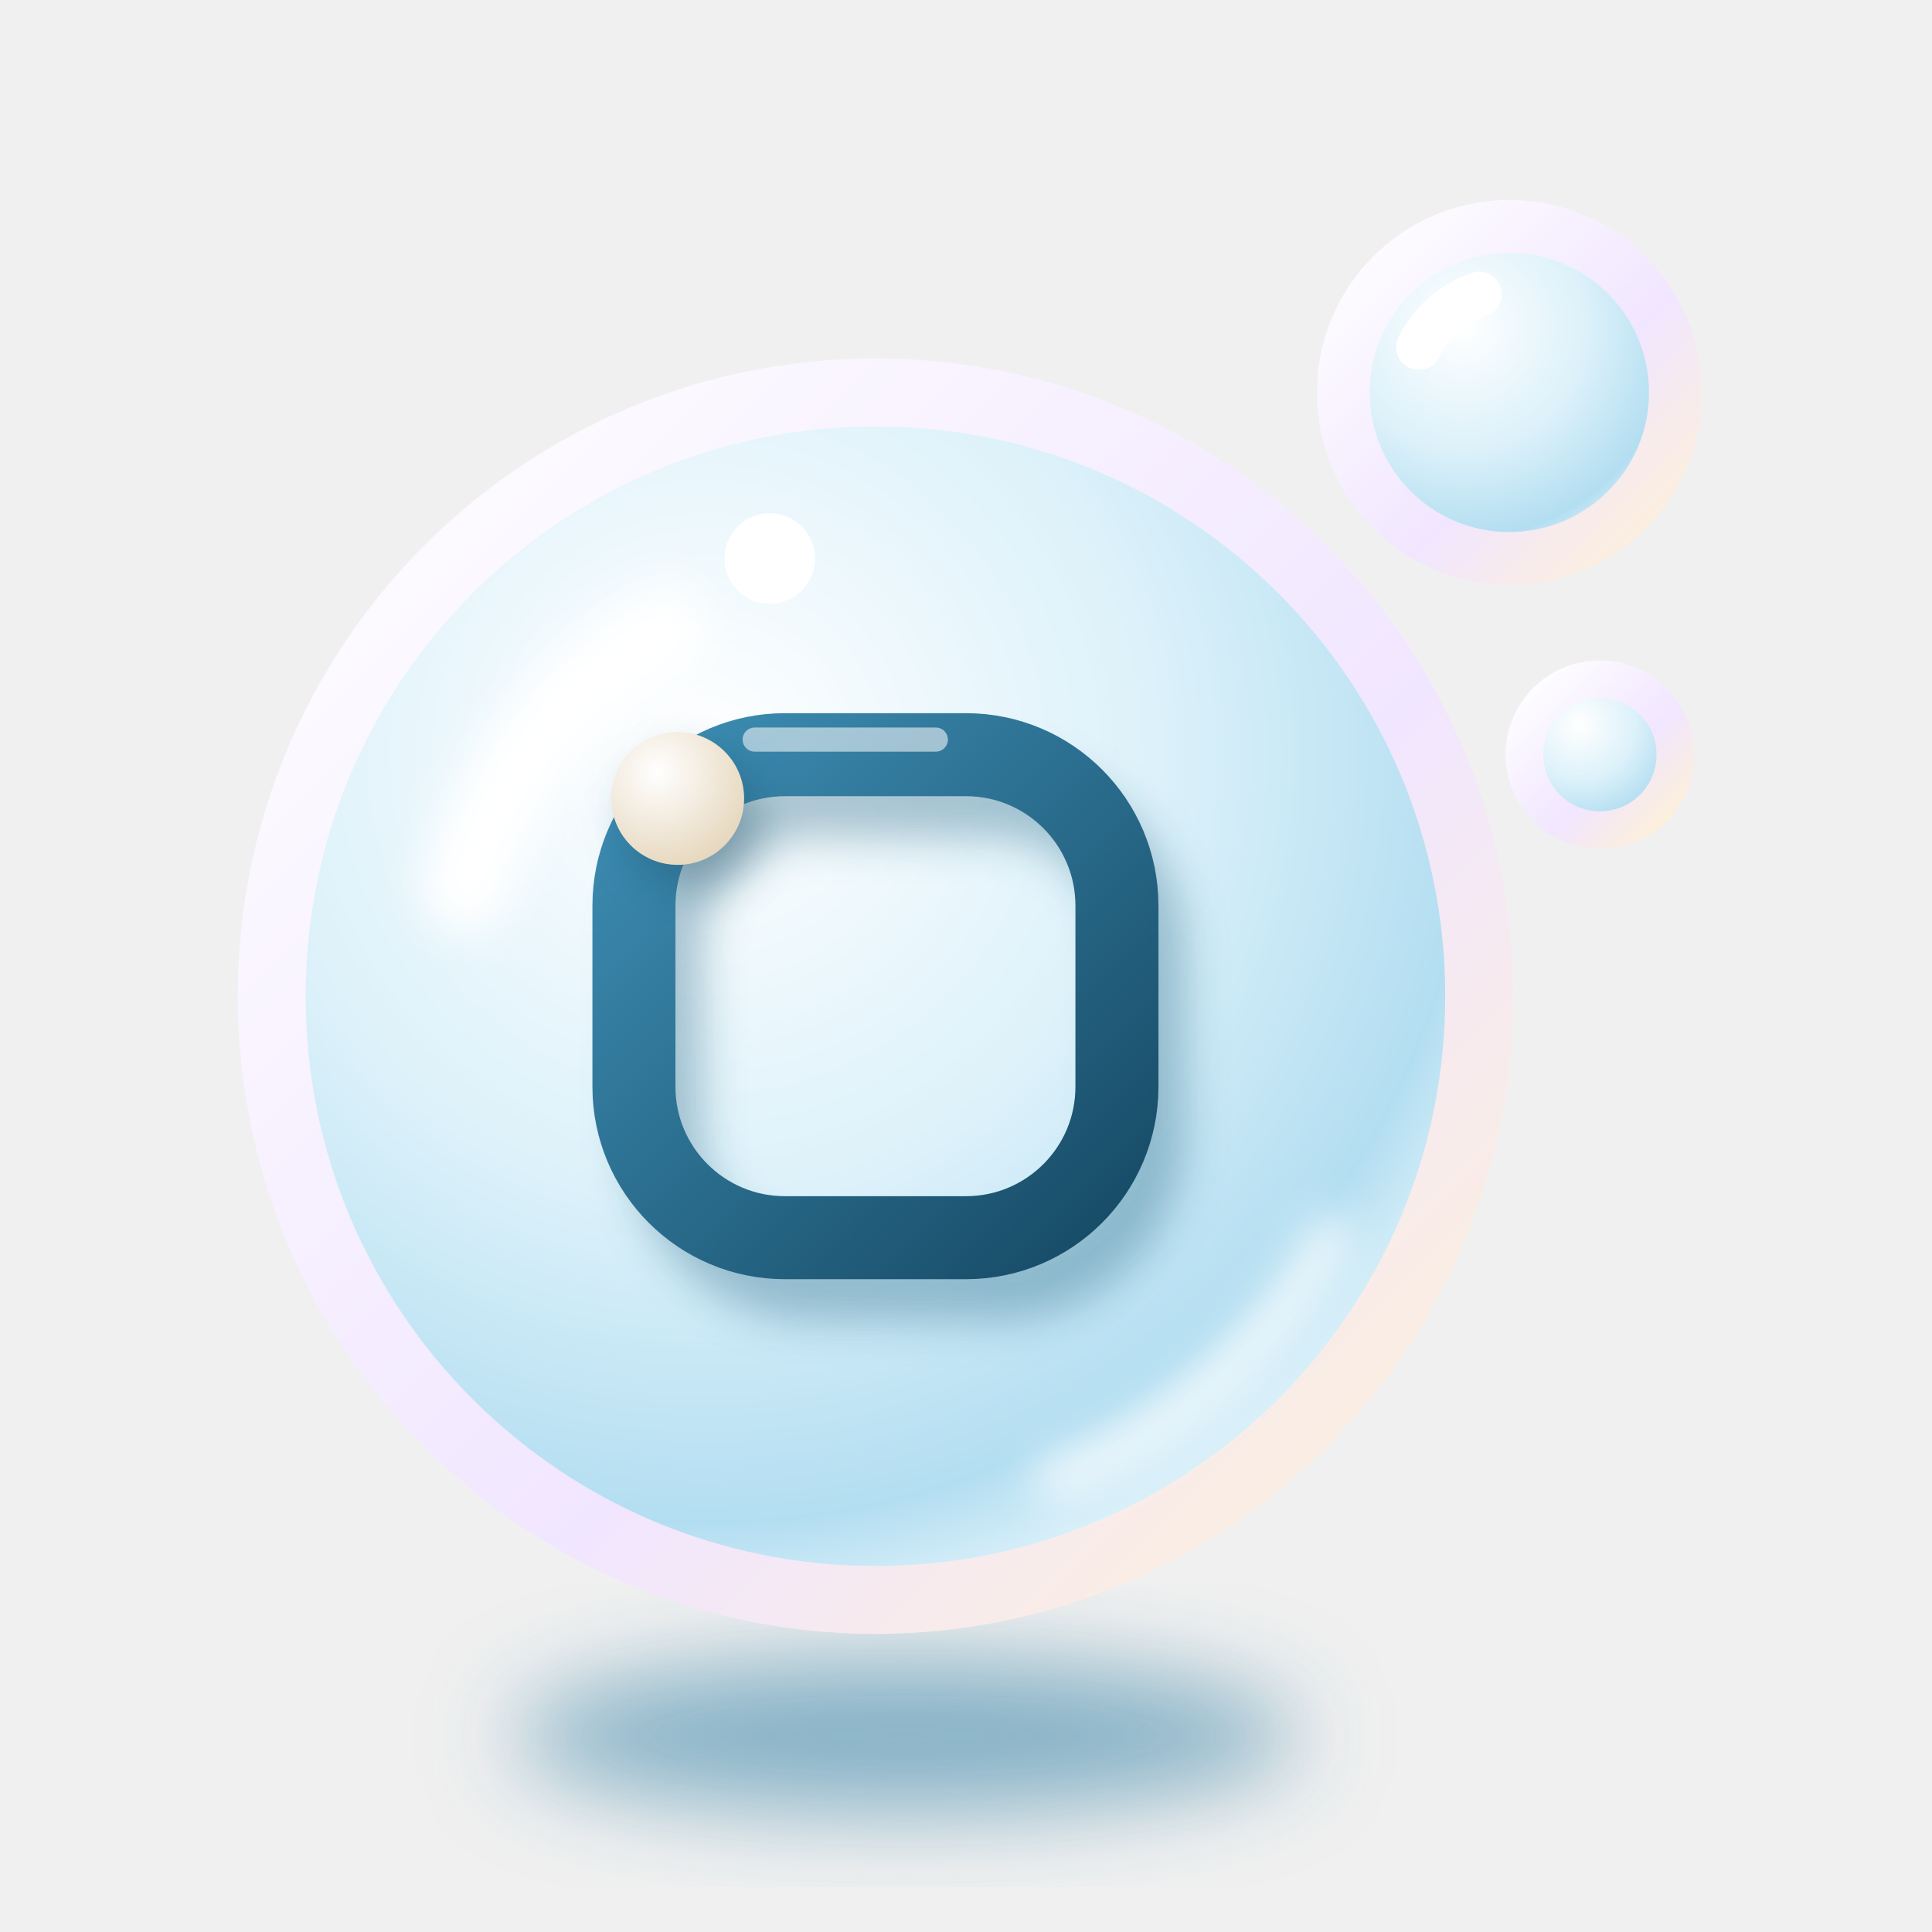
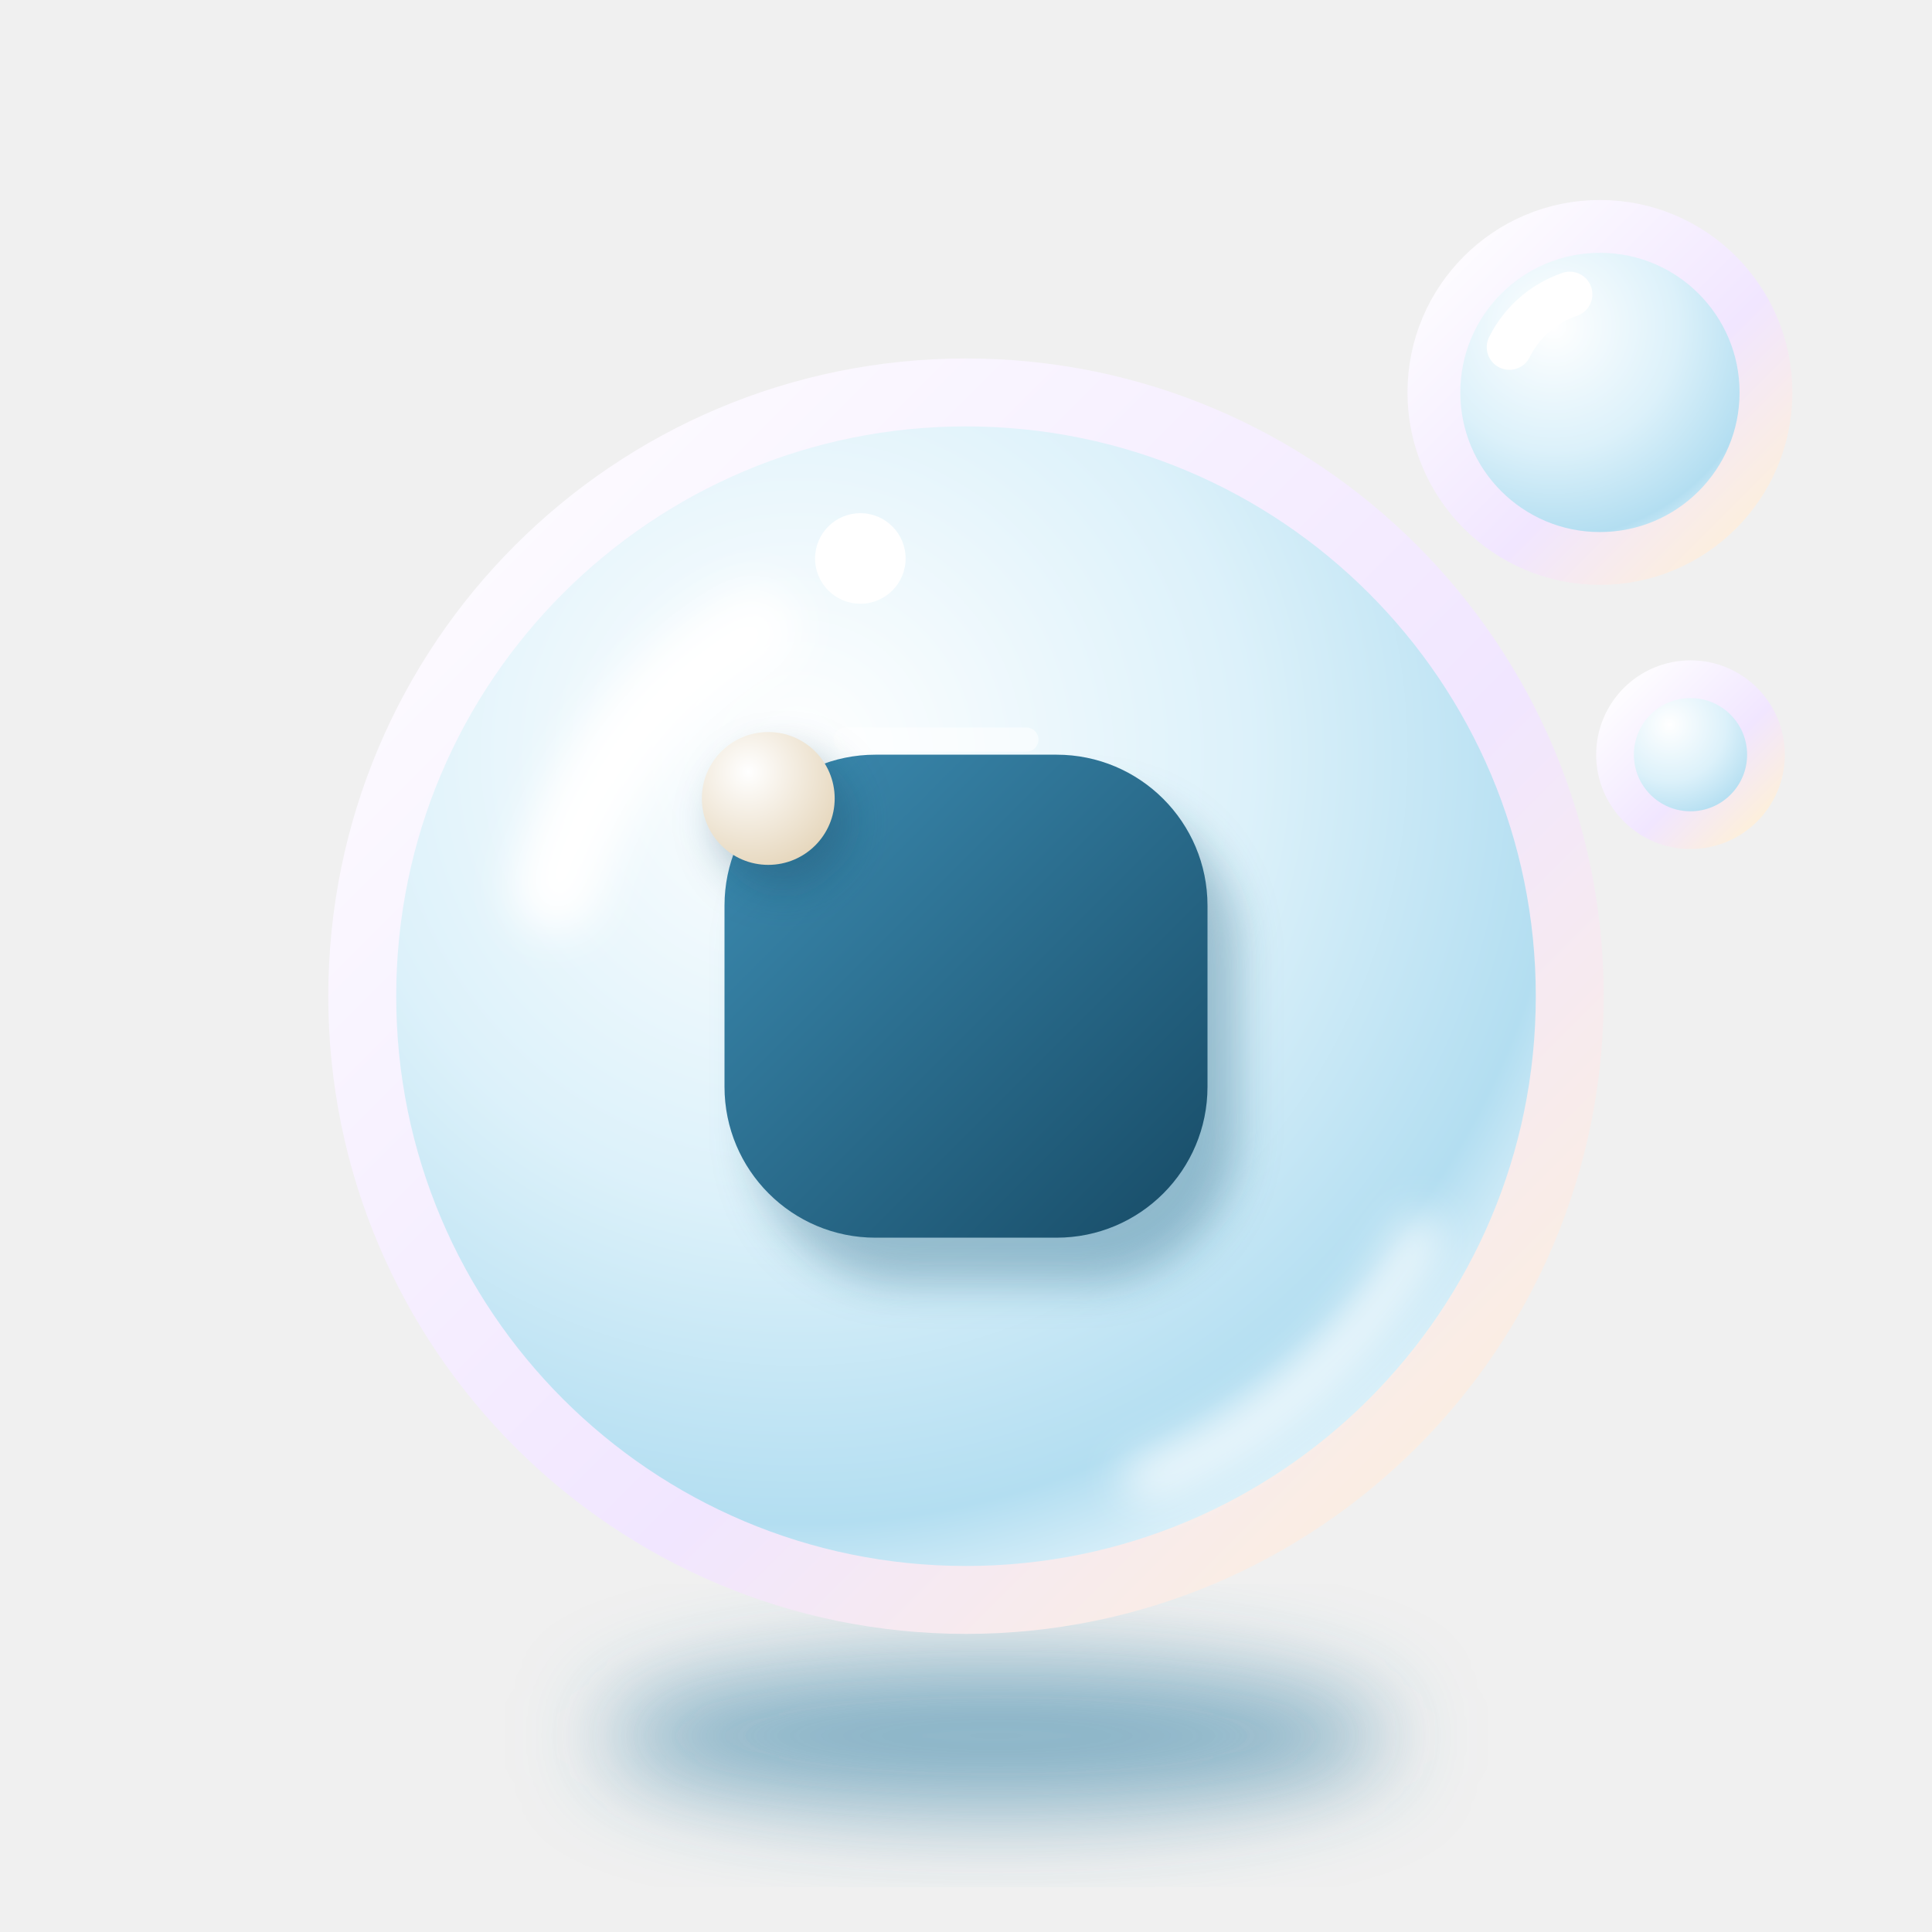
<svg xmlns="http://www.w3.org/2000/svg" viewBox="0 0 128 128">
  <defs>
    <radialGradient id="breathe-3d-bubble" cx=".36" cy=".3" r=".75">
      <stop offset="0" stop-color="#ffffff" />
      <stop offset=".5" stop-color="#dcf1fa" />
      <stop offset=".85" stop-color="#b3def1" />
      <stop offset="1" stop-color="#e9f7fd" />
    </radialGradient>
    <linearGradient id="breathe-3d-rim" x1="0" y1="0" x2="1" y2="1">
      <stop offset="0" stop-color="#ffffff" />
      <stop offset=".6" stop-color="#f1e6ff" />
      <stop offset="1" stop-color="#fff1d6" />
    </linearGradient>
    <linearGradient id="breathe-3d-box" x1="0" y1="0" x2="1" y2="1">
      <stop offset="0" stop-color="#3d8db3" />
      <stop offset="1" stop-color="#174b66" />
    </linearGradient>
    <radialGradient id="breathe-3d-bead" cx=".35" cy=".3" r=".75">
      <stop offset="0" stop-color="#ffffff" />
      <stop offset="1" stop-color="#e6d7bd" />
    </radialGradient>
    <filter id="breathe-3d-blur" x="-50%" y="-50%" width="200%" height="200%">
      <feGaussianBlur stdDeviation="3" />
    </filter>
    <filter id="breathe-3d-soft" x="-50%" y="-50%" width="200%" height="200%">
      <feGaussianBlur stdDeviation="1.4" />
    </filter>
  </defs>
-   <ellipse cx="60" cy="115" rx="26" ry="5" fill="#2e7ea3" opacity=".55" filter="url(#breathe-3d-blur)" />
-   <circle cx="58" cy="66" r="40" fill="url(#breathe-3d-bubble)" stroke="url(#breathe-3d-rim)" stroke-width="4.5" />
-   <path d="M30.9 58.8 A28 28 0 0 1 44 41.8" fill="none" stroke="#ffffff" stroke-width="6" stroke-linecap="round" filter="url(#breathe-3d-soft)" />
-   <circle cx="51" cy="37" r="3" fill="#ffffff" />
-   <path d="M88 82 A34 34 0 0 1 70 98" fill="none" stroke="#ffffff" stroke-width="3" stroke-linecap="round" opacity=".7" filter="url(#breathe-3d-soft)" />
-   <rect x="44" y="53" width="32" height="32" rx="10" fill="none" stroke="#1f5f7e" stroke-width="5" opacity=".35" filter="url(#breathe-3d-soft)" />
-   <rect x="42" y="50" width="32" height="32" rx="10" fill="none" stroke="url(#breathe-3d-box)" stroke-width="5.5" />
-   <path d="M50 49 H62" stroke="#ffffff" stroke-width="1.6" stroke-linecap="round" opacity=".55" />
-   <circle cx="45.9" cy="54.4" r="4.4" fill="#174b66" opacity=".35" filter="url(#breathe-3d-soft)" />
-   <circle cx="44.9" cy="52.9" r="4.4" fill="url(#breathe-3d-bead)" />
-   <circle cx="100" cy="26" r="11" fill="url(#breathe-3d-bubble)" stroke="url(#breathe-3d-rim)" stroke-width="3.5" />
-   <path d="M94 23 A7 7 0 0 1 98 19.5" fill="none" stroke="#ffffff" stroke-width="3" stroke-linecap="round" />
-   <circle cx="106" cy="50" r="5" fill="url(#breathe-3d-bubble)" stroke="url(#breathe-3d-rim)" stroke-width="2.5" />
+   <g transform="translate(6 0)">
+     <ellipse cx="60" cy="115" rx="26" ry="5" fill="#2e7ea3" opacity=".55" filter="url(#breathe-3d-blur)" />
+     <circle cx="58" cy="66" r="40" fill="url(#breathe-3d-bubble)" stroke="url(#breathe-3d-rim)" stroke-width="4.5" />
+     <path d="M30.9 58.8 A28 28 0 0 1 44 41.8" fill="none" stroke="#ffffff" stroke-width="6" stroke-linecap="round" filter="url(#breathe-3d-soft)" />
+     <circle cx="51" cy="37" r="3" fill="#ffffff" />
+     <path d="M88 82 A34 34 0 0 1 70 98" fill="none" stroke="#ffffff" stroke-width="3" stroke-linecap="round" opacity=".7" filter="url(#breathe-3d-soft)" />
+     <rect x="44" y="53" width="32" height="32" rx="10" fill="#1f5f7e" opacity=".35" filter="url(#breathe-3d-soft)" />
+     <rect x="42" y="50" width="32" height="32" rx="10" fill="url(#breathe-3d-box)" />
+     <path d="M50 49 H62" stroke="#ffffff" stroke-width="1.6" stroke-linecap="round" opacity=".55" />
+     <circle cx="45.9" cy="54.4" r="4.4" fill="#174b66" opacity=".35" filter="url(#breathe-3d-soft)" />
+     <circle cx="44.9" cy="52.9" r="4.4" fill="url(#breathe-3d-bead)" />
+     <circle cx="100" cy="26" r="11" fill="url(#breathe-3d-bubble)" stroke="url(#breathe-3d-rim)" stroke-width="3.5" />
+     <path d="M94 23 A7 7 0 0 1 98 19.5" fill="none" stroke="#ffffff" stroke-width="3" stroke-linecap="round" />
+     <circle cx="106" cy="50" r="5" fill="url(#breathe-3d-bubble)" stroke="url(#breathe-3d-rim)" stroke-width="2.5" />
+   </g>
</svg>
